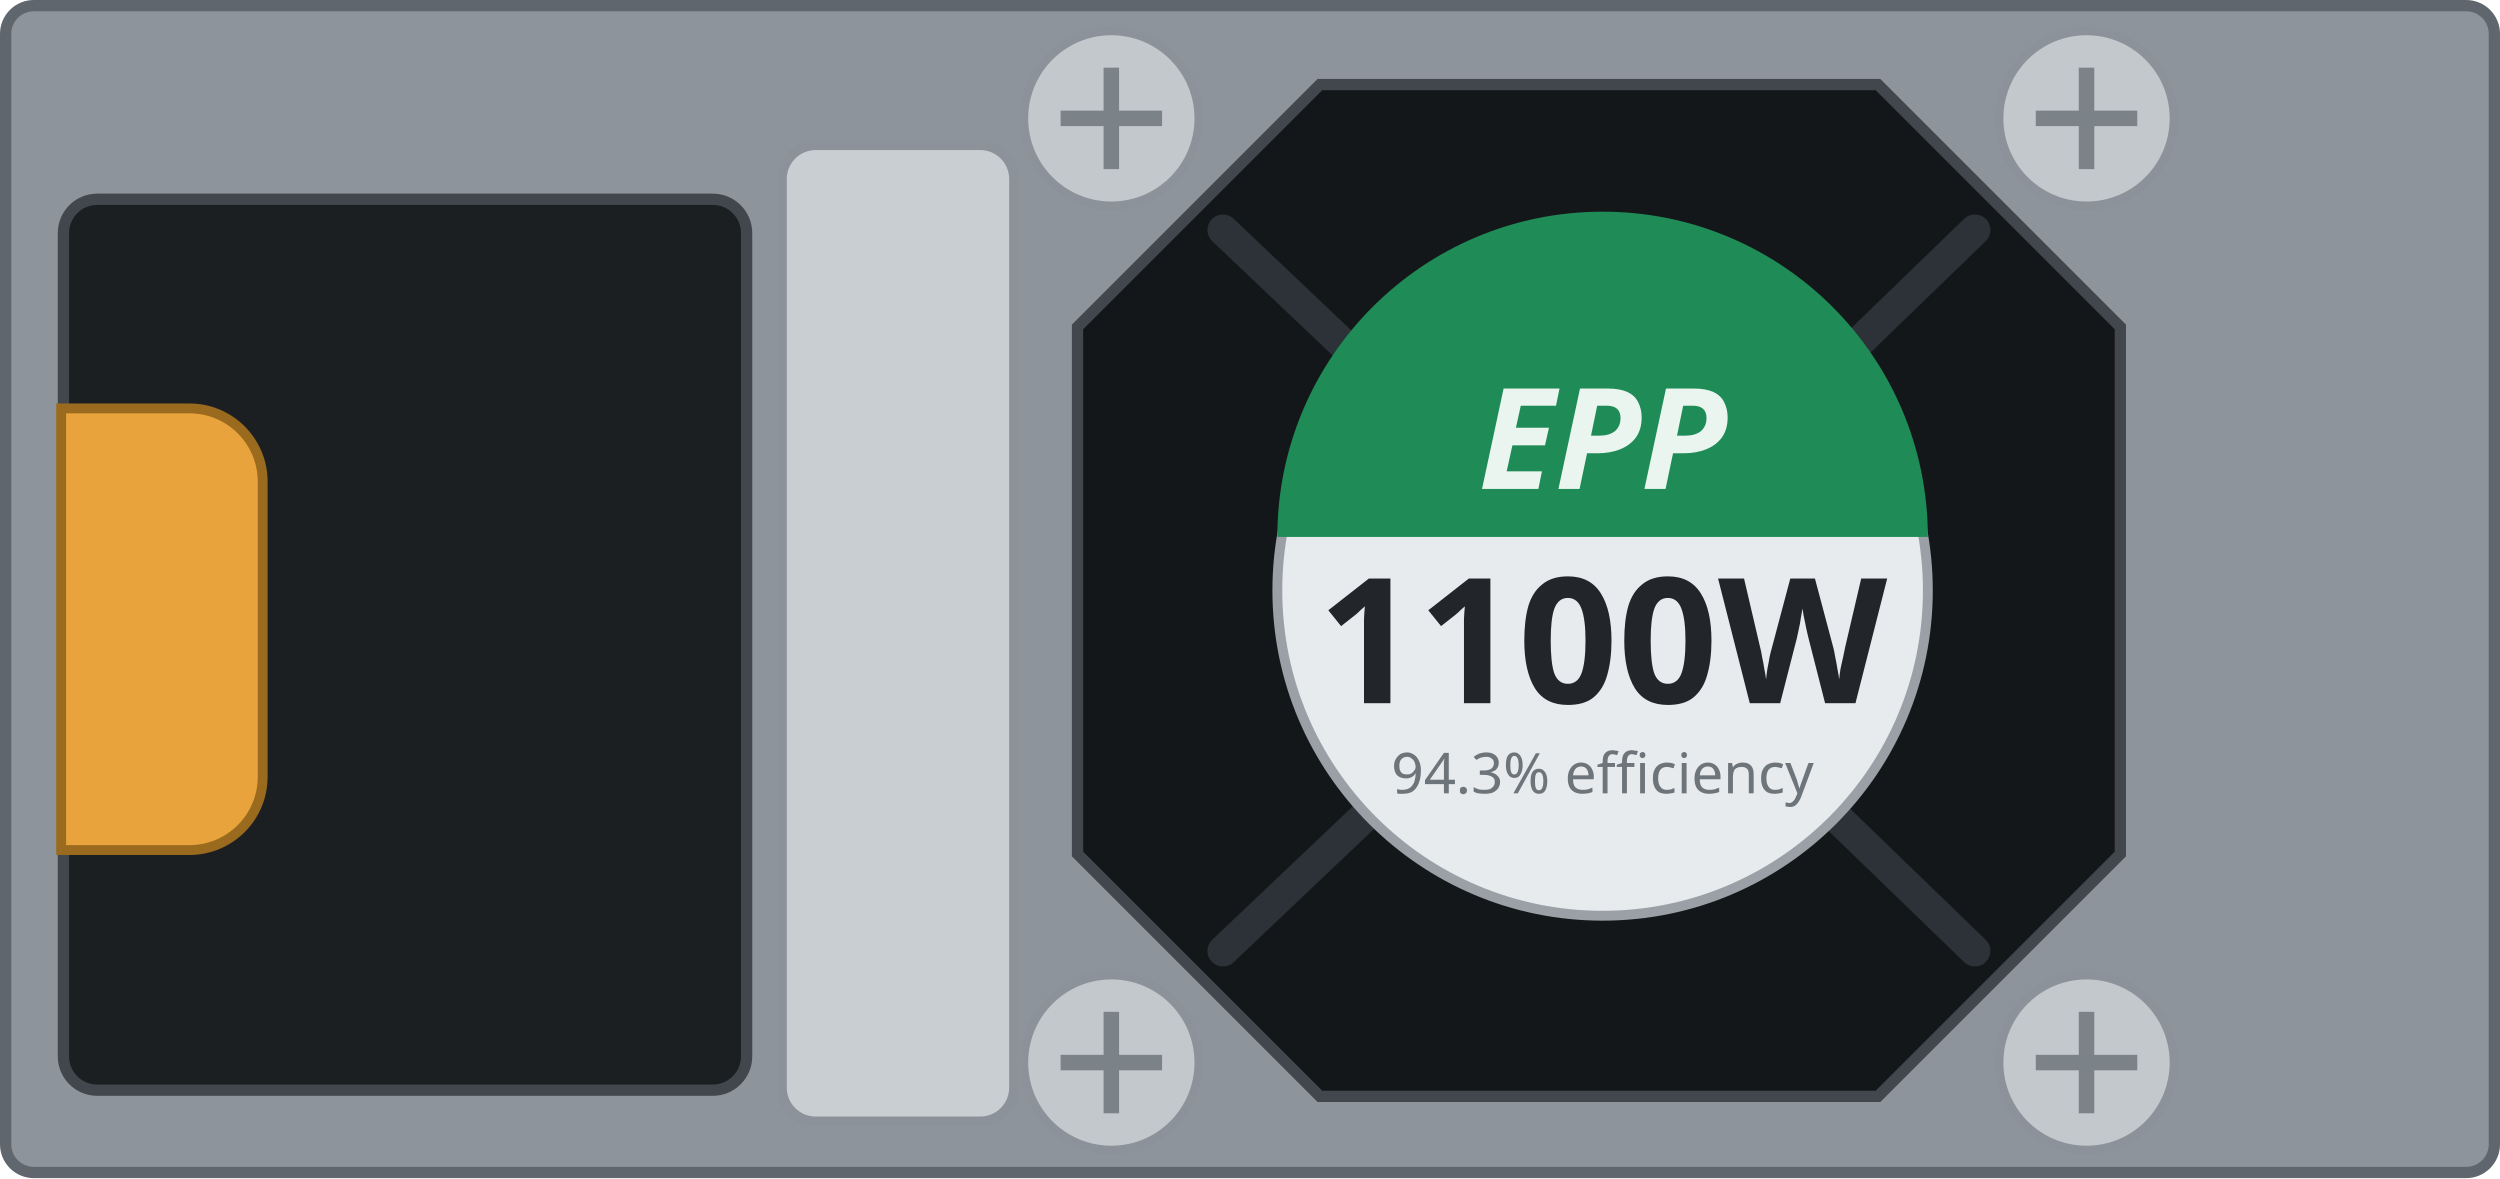
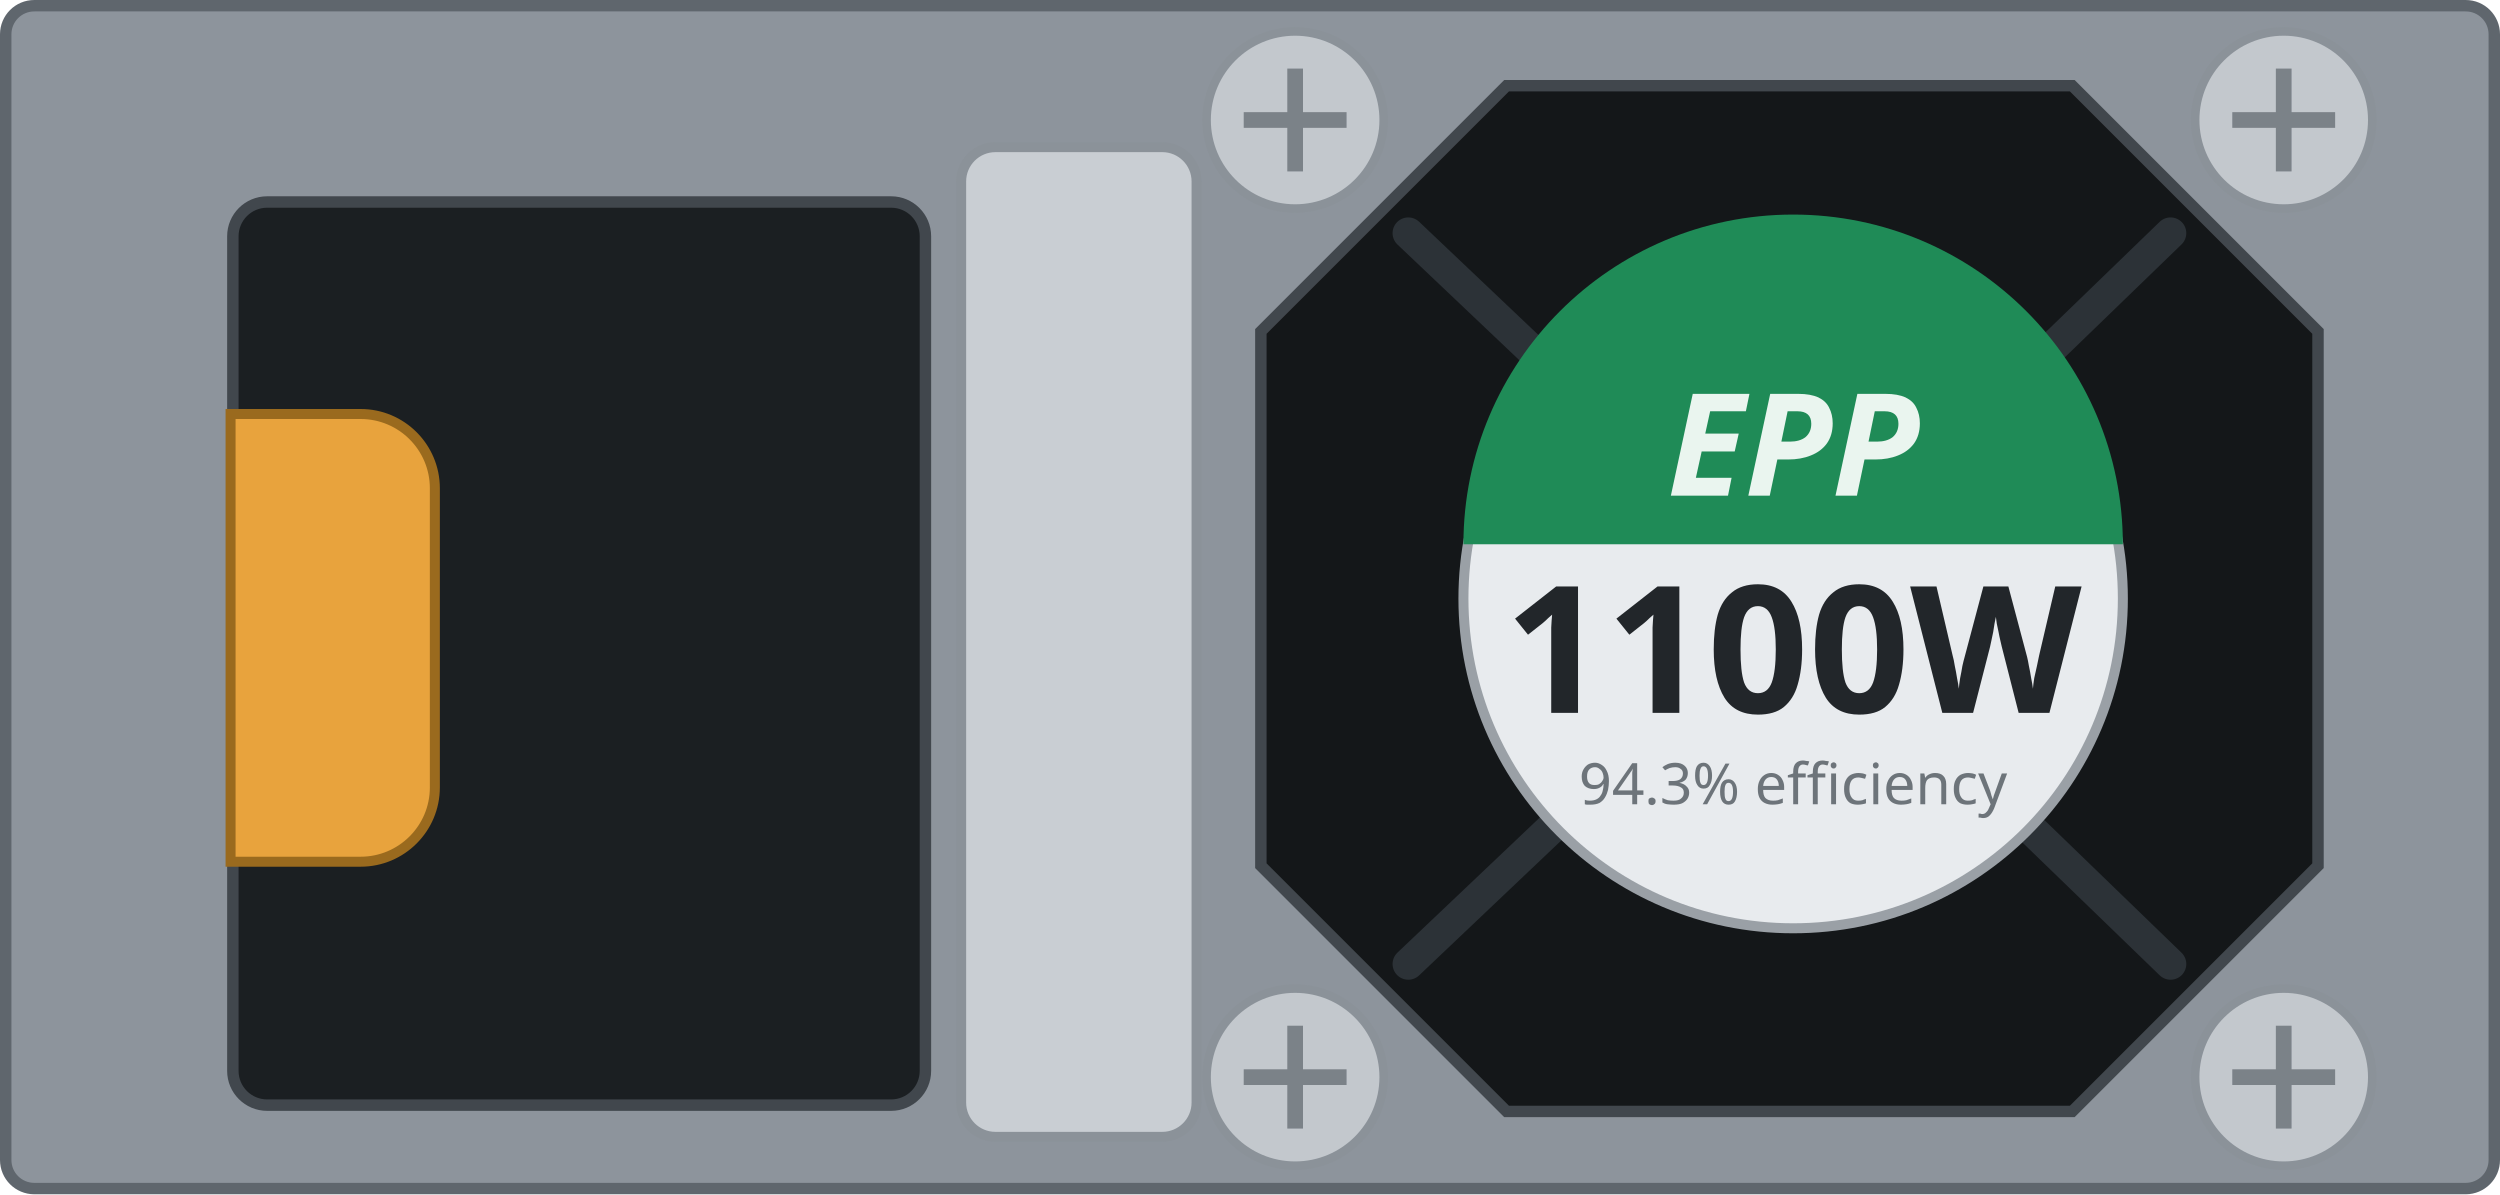
- <svg xmlns="http://www.w3.org/2000/svg" width="88.7mm" height="41.8mm" viewBox="0 0 88.7 41.8">
-   <rect x="0.2" y="0.2" width="88.30" height="41.40" rx="1.0" fill="#8d949c" stroke="#5f666d" stroke-width="0.4" />
-   <rect id="inlet-bezel" x="2.25" y="7.07" width="24.24" height="31.61" rx="1.2" fill="#1b1f22" stroke="#41474d" stroke-width="0.4" />
-   <path id="handle" d="M2.17 14.49 h4.55 a2.6 2.6 0 0 1 2.6 2.6 v10.47 a2.6 2.6 0 0 1 -2.6 2.6 h-4.55 Z" fill="var(--led-color, #e8a33d)" stroke="#9a6a1e" stroke-width="0.35" />
-   <rect id="grip" x="27.74" y="5.15" width="8.24" height="34.64" rx="1.2" fill="#c9ced3" stroke="#8b9299" stroke-width="0.35" />
-   <path id="fan" d="M46.83 3.00 H66.63 L75.23 11.60 V30.30 L66.63 38.90 H46.83 L38.23 30.30 V11.60 Z" fill="#141719" stroke="#41474d" stroke-width="0.4" />
+ <svg xmlns="http://www.w3.org/2000/svg" width="87.5mm" height="41.8mm" viewBox="0 0 87.5 41.8">
+   <rect x="0.2" y="0.2" width="87.10" height="41.40" rx="1.0" fill="#8d949c" stroke="#5f666d" stroke-width="0.4" />
+   <rect id="inlet-bezel" x="8.15" y="7.07" width="24.24" height="31.61" rx="1.2" fill="#1b1f22" stroke="#41474d" stroke-width="0.4" />
+   <path id="handle" d="M8.07 14.49 h4.55 a2.6 2.6 0 0 1 2.6 2.6 v10.47 a2.6 2.6 0 0 1 -2.6 2.6 h-4.55 Z" fill="var(--led-color, #e8a33d)" stroke="#9a6a1e" stroke-width="0.35" />
+   <rect id="grip" x="33.64" y="5.15" width="8.24" height="34.64" rx="1.2" fill="#c9ced3" stroke="#8b9299" stroke-width="0.35" />
+   <path id="fan" d="M52.73 3.00 H72.53 L81.13 11.60 V30.30 L72.53 38.90 H52.73 L44.13 30.30 V11.60 Z" fill="#141719" stroke="#41474d" stroke-width="0.4" />
  <g stroke="#2c3237" stroke-width="1.1" fill="none" stroke-linecap="round">
-     <path d="M43.39 8.16 L48.49 13.00 M70.07 8.16 L65.15 12.92 M70.07 33.74 L65.15 28.98 M43.39 33.74 L48.49 28.90" />
+     <path d="M49.29 8.16 L54.39 13.00 M75.97 8.16 L71.05 12.92 M75.97 33.74 L71.05 28.98 M49.29 33.74 L54.39 28.90" />
  </g>
  <g>
-     <circle id="screw-1" cx="39.43" cy="4.20" r="3.1" fill="#c3c8cd" stroke="#8b9299" stroke-width="0.3" />
-     <path d="M37.63 4.20 h3.6 M39.43 2.40 v3.6" stroke="#7b8288" stroke-width="0.55" />
+     <circle id="screw-1" cx="45.33" cy="4.20" r="3.1" fill="#c3c8cd" stroke="#8b9299" stroke-width="0.3" />
+     <path d="M43.53 4.20 h3.6 M45.33 2.40 v3.6" stroke="#7b8288" stroke-width="0.55" />
  </g>
  <g>
-     <circle id="screw-2" cx="74.03" cy="4.20" r="3.1" fill="#c3c8cd" stroke="#8b9299" stroke-width="0.3" />
-     <path d="M72.23 4.20 h3.6 M74.03 2.40 v3.6" stroke="#7b8288" stroke-width="0.55" />
+     <circle id="screw-2" cx="79.93" cy="4.20" r="3.1" fill="#c3c8cd" stroke="#8b9299" stroke-width="0.3" />
+     <path d="M78.13 4.20 h3.6 M79.93 2.40 v3.6" stroke="#7b8288" stroke-width="0.55" />
  </g>
  <g>
-     <circle id="screw-3" cx="74.03" cy="37.70" r="3.1" fill="#c3c8cd" stroke="#8b9299" stroke-width="0.3" />
-     <path d="M72.23 37.70 h3.6 M74.03 35.90 v3.6" stroke="#7b8288" stroke-width="0.55" />
+     <circle id="screw-3" cx="79.93" cy="37.70" r="3.1" fill="#c3c8cd" stroke="#8b9299" stroke-width="0.3" />
+     <path d="M78.13 37.70 h3.6 M79.93 35.90 v3.6" stroke="#7b8288" stroke-width="0.55" />
  </g>
  <g>
-     <circle id="screw-4" cx="39.43" cy="37.70" r="3.1" fill="#c3c8cd" stroke="#8b9299" stroke-width="0.3" />
-     <path d="M37.63 37.70 h3.6 M39.43 35.90 v3.6" stroke="#7b8288" stroke-width="0.55" />
+     <circle id="screw-4" cx="45.33" cy="37.70" r="3.1" fill="#c3c8cd" stroke="#8b9299" stroke-width="0.3" />
+     <path d="M43.53 37.70 h3.6 M45.33 35.90 v3.6" stroke="#7b8288" stroke-width="0.55" />
  </g>
-   <circle cx="56.86" cy="20.95" r="11.54" fill="#e8ebee" stroke="#9aa0a6" stroke-width="0.35" />
-   <path d="M45.32 19.05 A11.54 11.54 0 0 1 68.40 19.05 Z" fill="#1f8b57" />
+   <circle cx="62.76" cy="20.95" r="11.54" fill="#e8ebee" stroke="#9aa0a6" stroke-width="0.35" />
+   <path d="M51.22 19.05 A11.54 11.54 0 0 1 74.30 19.05 Z" fill="#1f8b57" />
  <g id="silkscreen">
-     <text x="56.86" y="17.35" font-family="sans-serif" font-size="5.0" font-weight="bold" font-style="italic" fill="#eaf5ef" text-anchor="middle">EPP</text>
-     <text id="watts" x="56.86" y="24.95" font-family="sans-serif" font-size="6.2" font-weight="bold" fill="#22262a" text-anchor="middle">1100W</text>
-     <text x="56.86" y="28.15" font-family="sans-serif" font-size="2.0" fill="#6d747a" text-anchor="middle">94.3% efficiency</text>
+     <text x="62.76" y="17.35" font-family="sans-serif" font-size="5.0" font-weight="bold" font-style="italic" fill="#eaf5ef" text-anchor="middle">EPP</text>
+     <text id="watts" x="62.76" y="24.95" font-family="sans-serif" font-size="6.2" font-weight="bold" fill="#22262a" text-anchor="middle">1100W</text>
+     <text x="62.76" y="28.15" font-family="sans-serif" font-size="2.0" fill="#6d747a" text-anchor="middle">94.3% efficiency</text>
  </g>
</svg>
